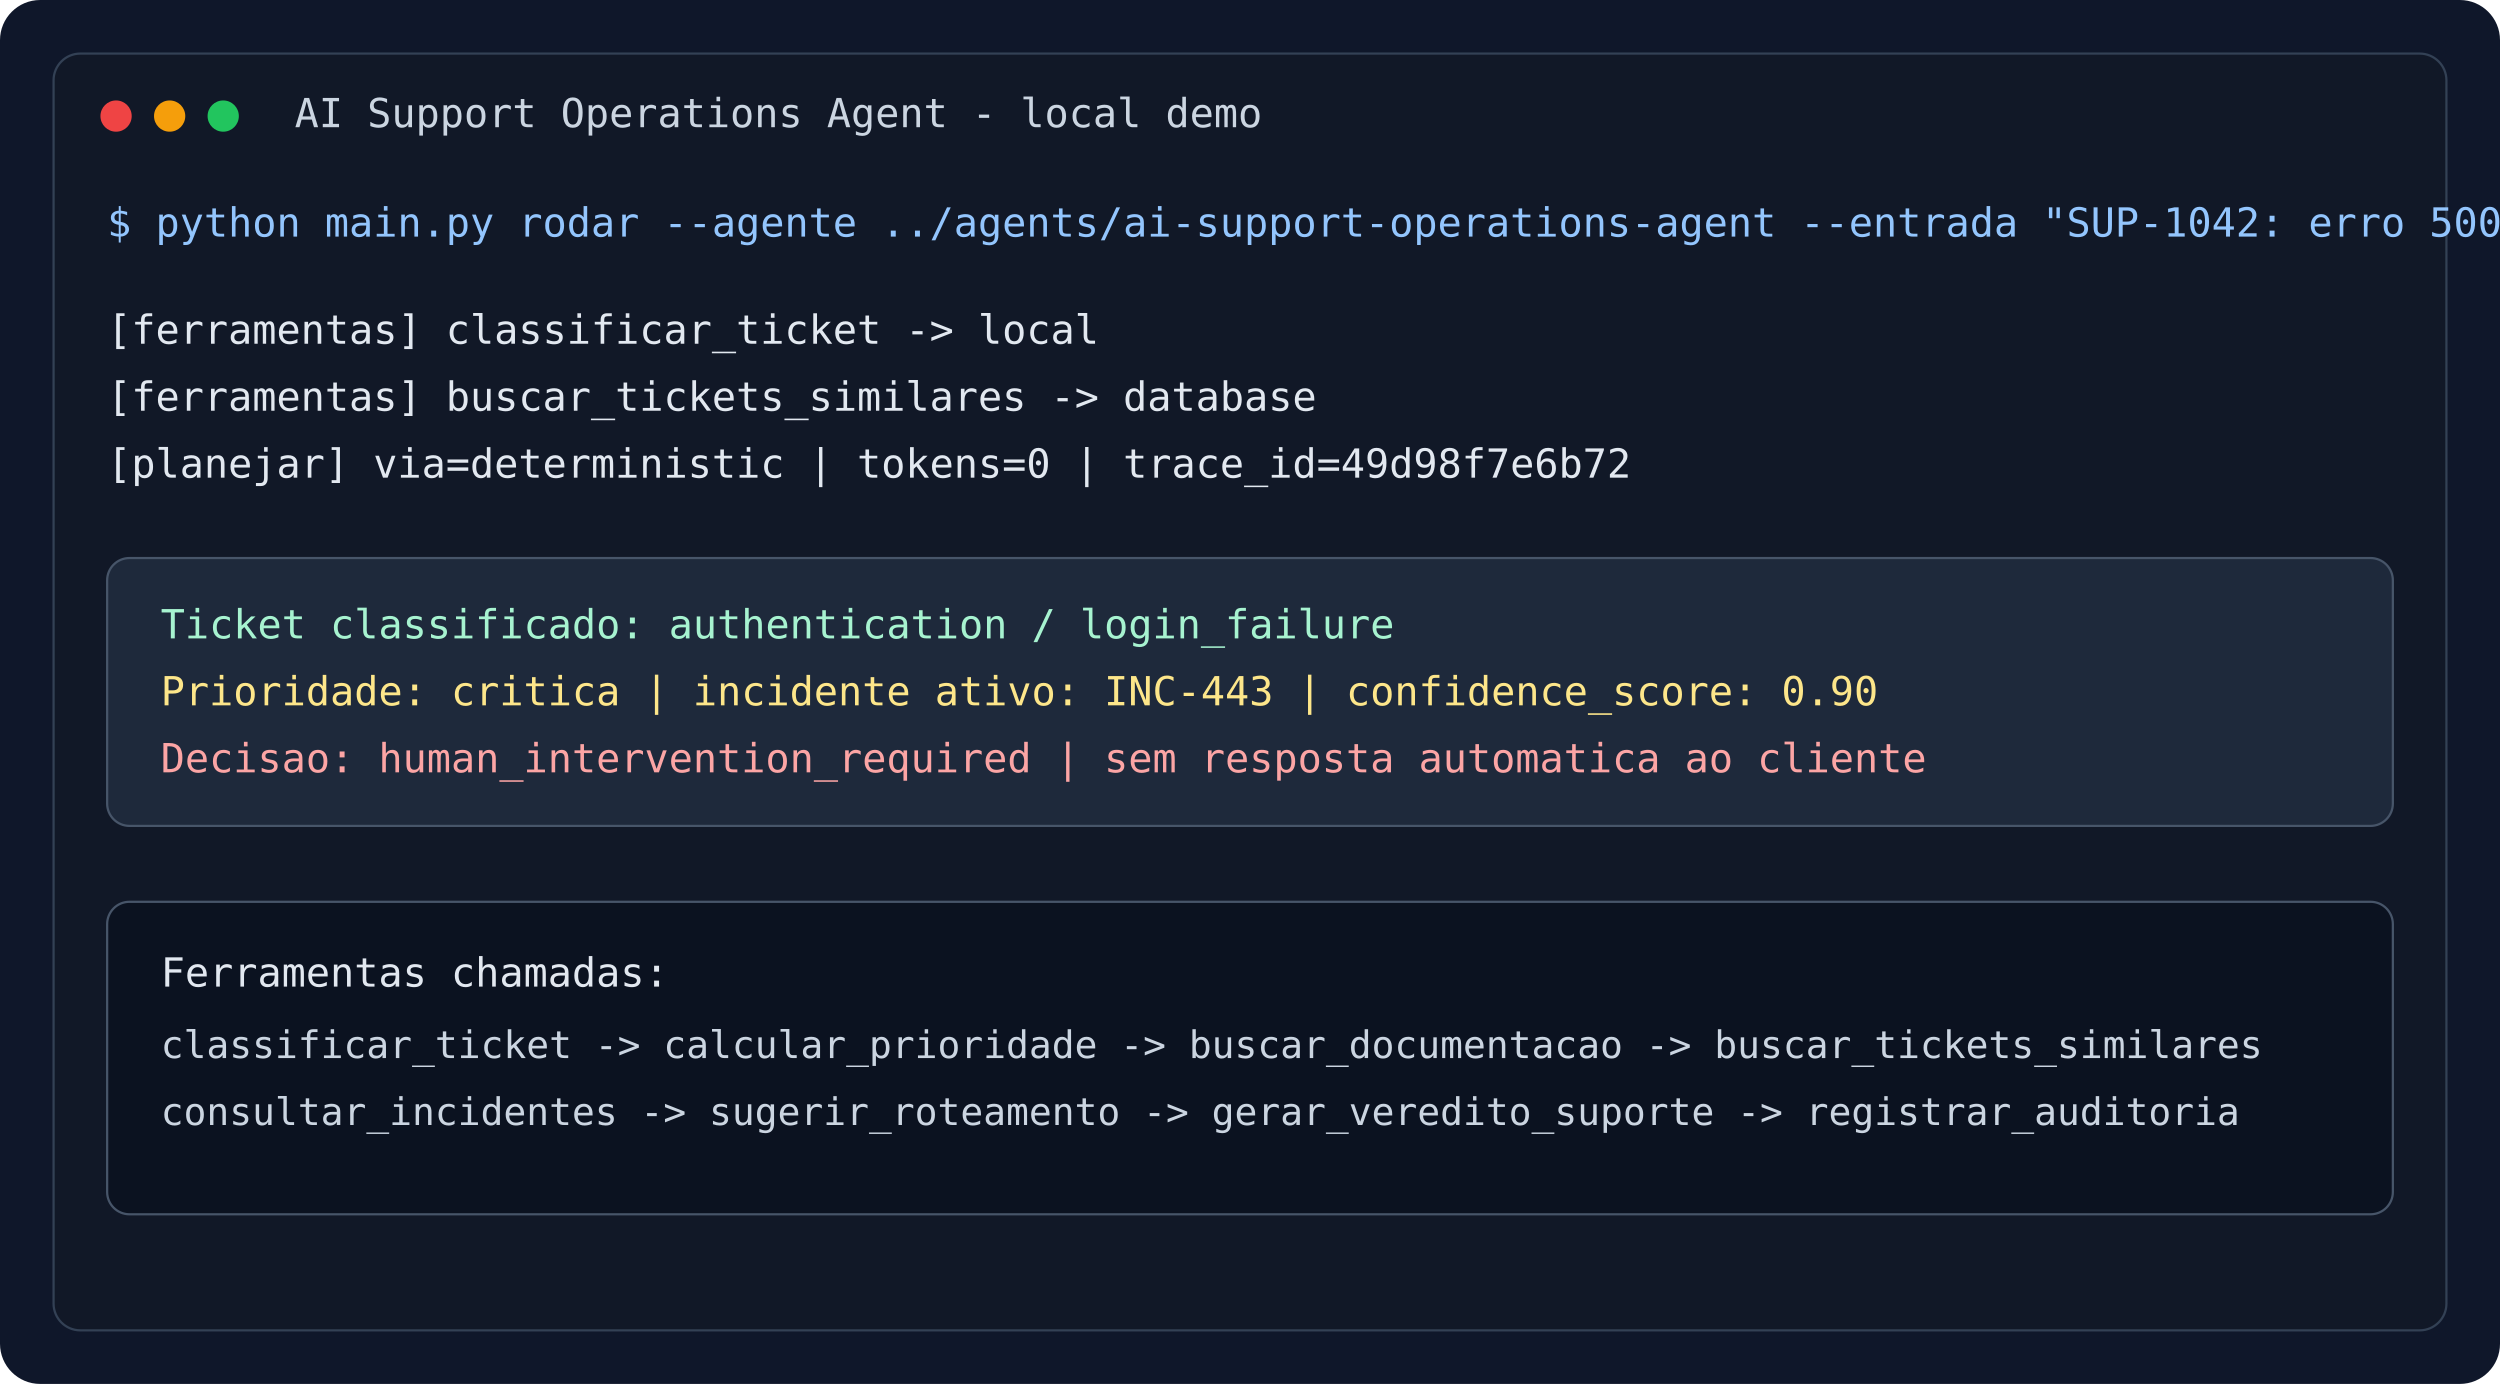
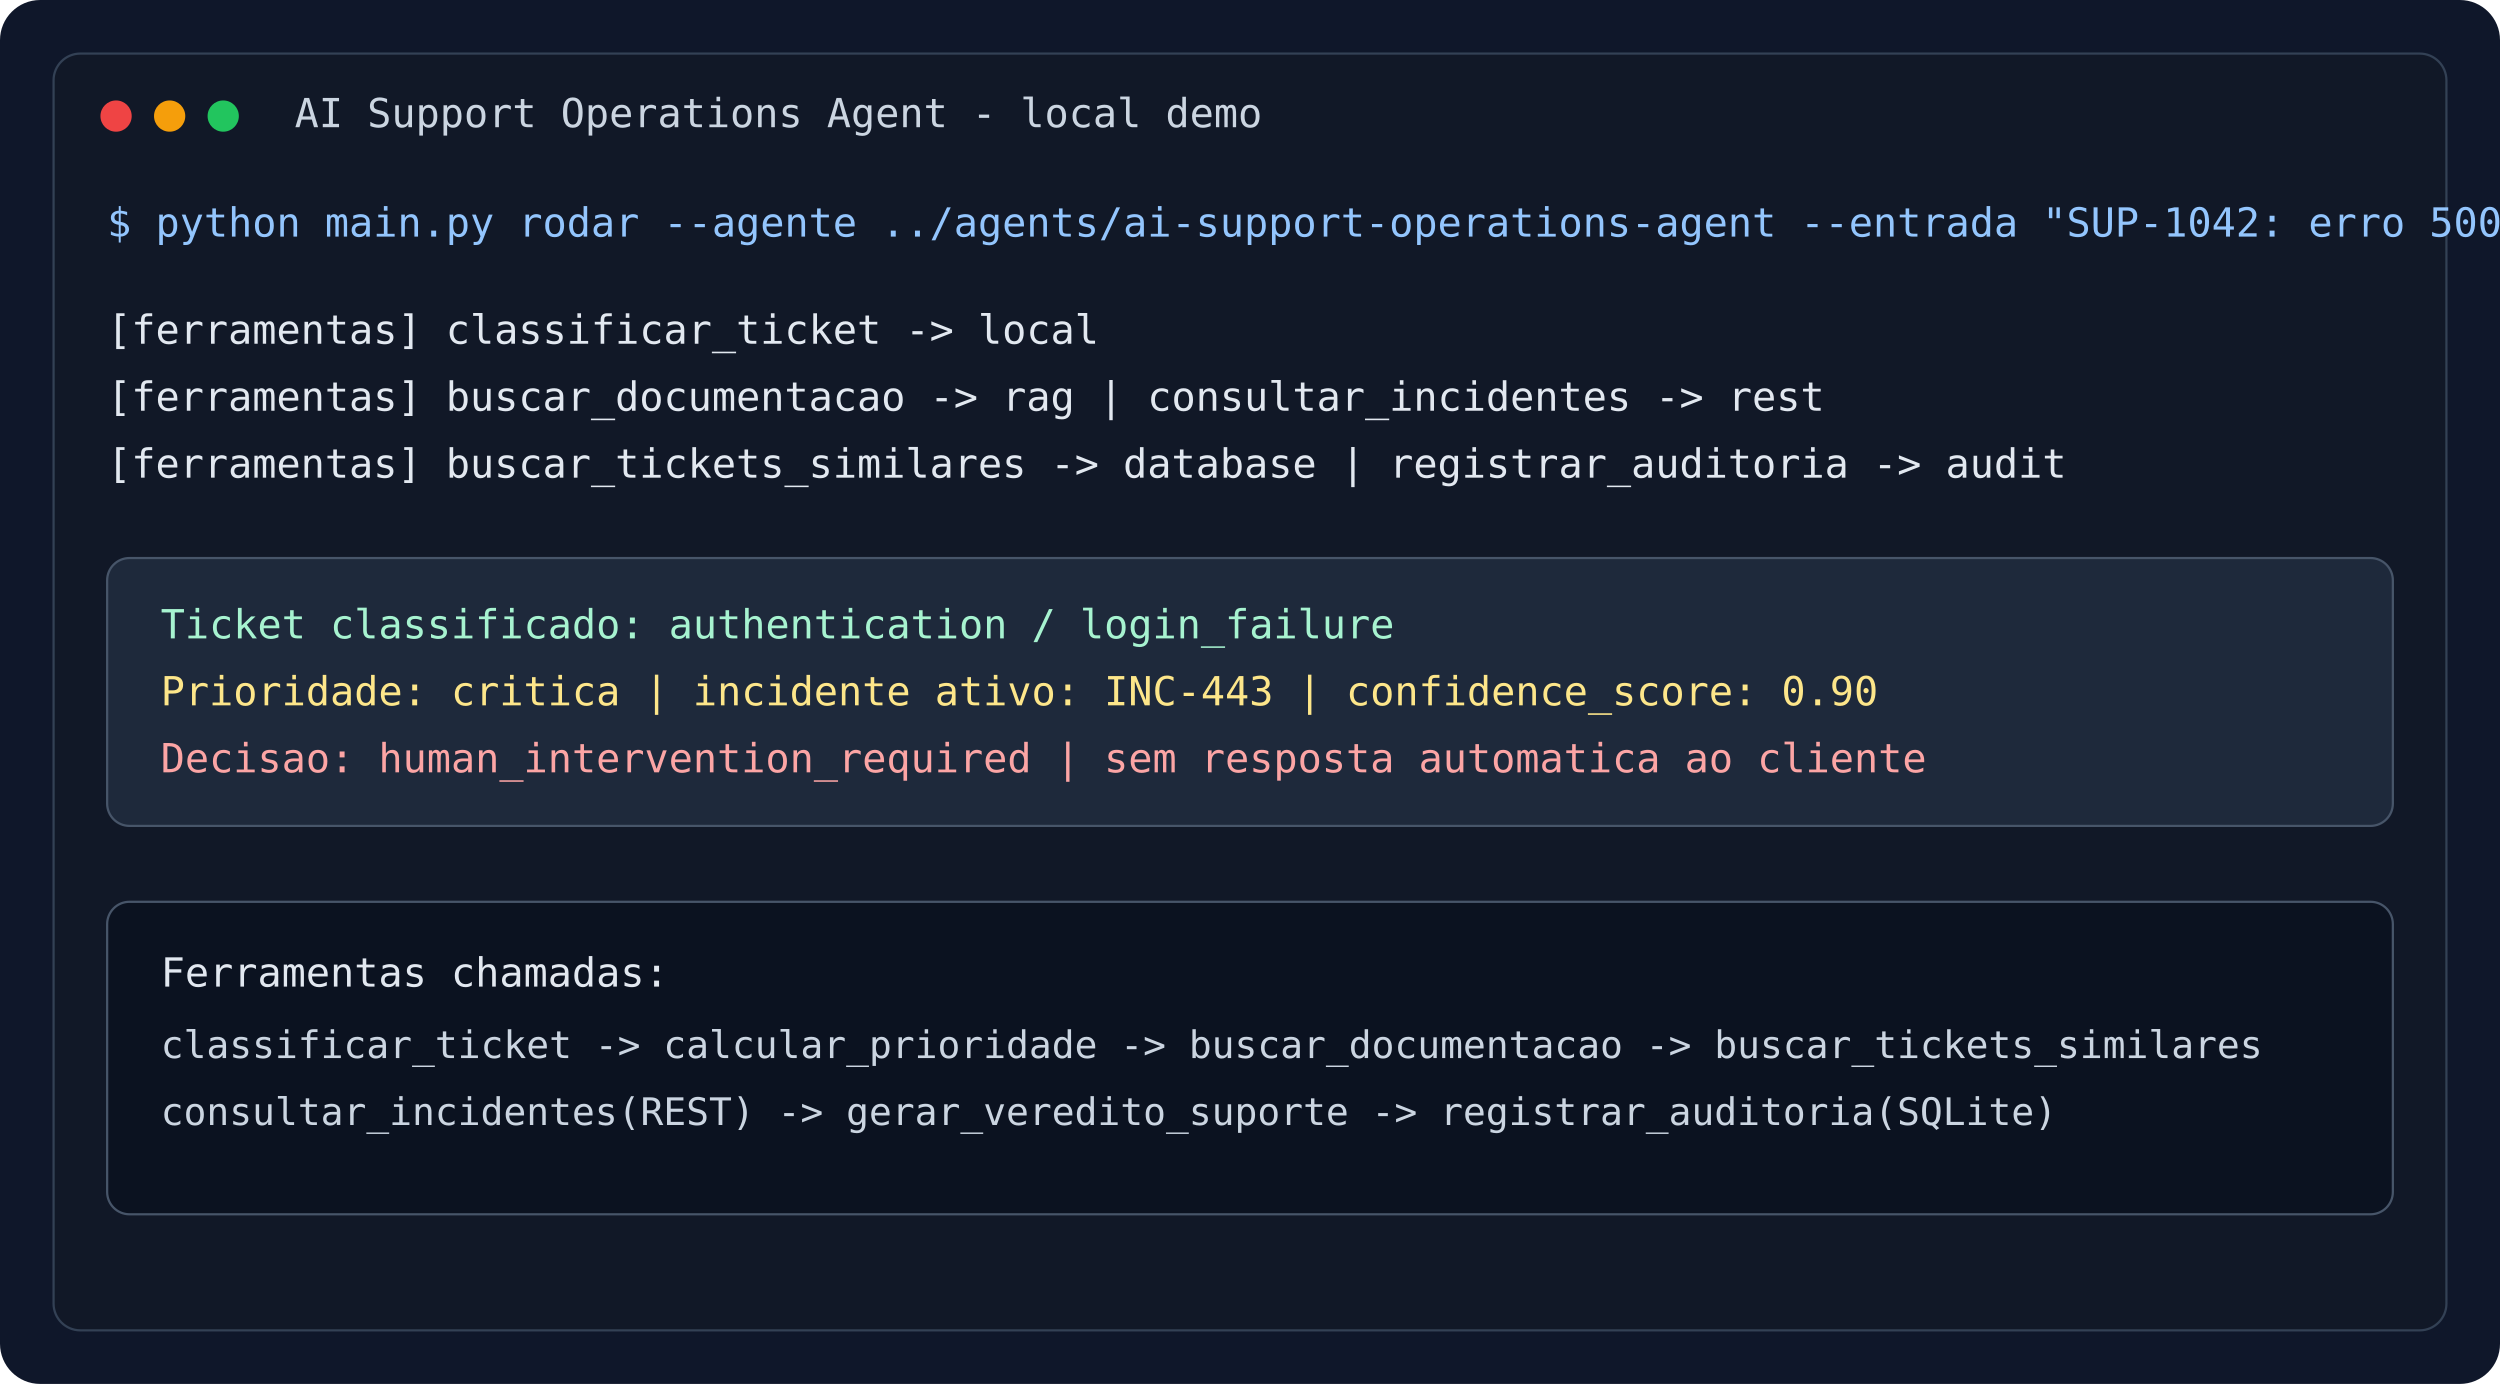
<svg xmlns="http://www.w3.org/2000/svg" width="1120" height="620" viewBox="0 0 1120 620" fill="none">
  <rect width="1120" height="620" rx="18" fill="#0F172A" />
  <rect x="24" y="24" width="1072" height="572" rx="12" fill="#111827" stroke="#334155" />
  <circle cx="52" cy="52" r="7" fill="#EF4444" />
  <circle cx="76" cy="52" r="7" fill="#F59E0B" />
  <circle cx="100" cy="52" r="7" fill="#22C55E" />
  <text x="132" y="57" fill="#CBD5E1" font-family="Consolas, monospace" font-size="18">AI Support Operations Agent - local demo</text>
  <text x="48" y="106" fill="#93C5FD" font-family="Consolas, monospace" font-size="18">$ python main.py rodar --agente ../agents/ai-support-operations-agent --entrada "SUP-1042: erro 500 no login em producao"</text>
  <text x="48" y="154" fill="#E2E8F0" font-family="Consolas, monospace" font-size="18">[ferramentas] classificar_ticket      -&gt; local</text>
-   <text x="48" y="184" fill="#E2E8F0" font-family="Consolas, monospace" font-size="18">[ferramentas] buscar_tickets_similares -&gt; database</text>
-   <text x="48" y="214" fill="#E2E8F0" font-family="Consolas, monospace" font-size="18">[planejar] via=deterministic | tokens=0 | trace_id=49d98f7e6b72</text>
+   <text x="48" y="184" fill="#E2E8F0" font-family="Consolas, monospace" font-size="18">[ferramentas] buscar_documentacao -&gt; rag | consultar_incidentes -&gt; rest</text>
+   <text x="48" y="214" fill="#E2E8F0" font-family="Consolas, monospace" font-size="18">[ferramentas] buscar_tickets_similares -&gt; database | registrar_auditoria -&gt; audit</text>
  <rect x="48" y="250" width="1024" height="120" rx="10" fill="#1E293B" stroke="#475569" />
  <text x="72" y="286" fill="#A7F3D0" font-family="Consolas, monospace" font-size="18">Ticket classificado: authentication / login_failure</text>
  <text x="72" y="316" fill="#FDE68A" font-family="Consolas, monospace" font-size="18">Prioridade: critica | incidente ativo: INC-443 | confidence_score: 0.90</text>
  <text x="72" y="346" fill="#FCA5A5" font-family="Consolas, monospace" font-size="18">Decisao: human_intervention_required | sem resposta automatica ao cliente</text>
  <rect x="48" y="404" width="1024" height="140" rx="10" fill="#0B1220" stroke="#475569" />
  <text x="72" y="442" fill="#E2E8F0" font-family="Consolas, monospace" font-size="18">Ferramentas chamadas:</text>
  <text x="72" y="474" fill="#CBD5E1" font-family="Consolas, monospace" font-size="17">classificar_ticket -&gt; calcular_prioridade -&gt; buscar_documentacao -&gt; buscar_tickets_similares</text>
-   <text x="72" y="504" fill="#CBD5E1" font-family="Consolas, monospace" font-size="17">consultar_incidentes -&gt; sugerir_roteamento -&gt; gerar_veredito_suporte -&gt; registrar_auditoria</text>
+   <text x="72" y="504" fill="#CBD5E1" font-family="Consolas, monospace" font-size="17">consultar_incidentes(REST) -&gt; gerar_veredito_suporte -&gt; registrar_auditoria(SQLite)</text>
</svg>
